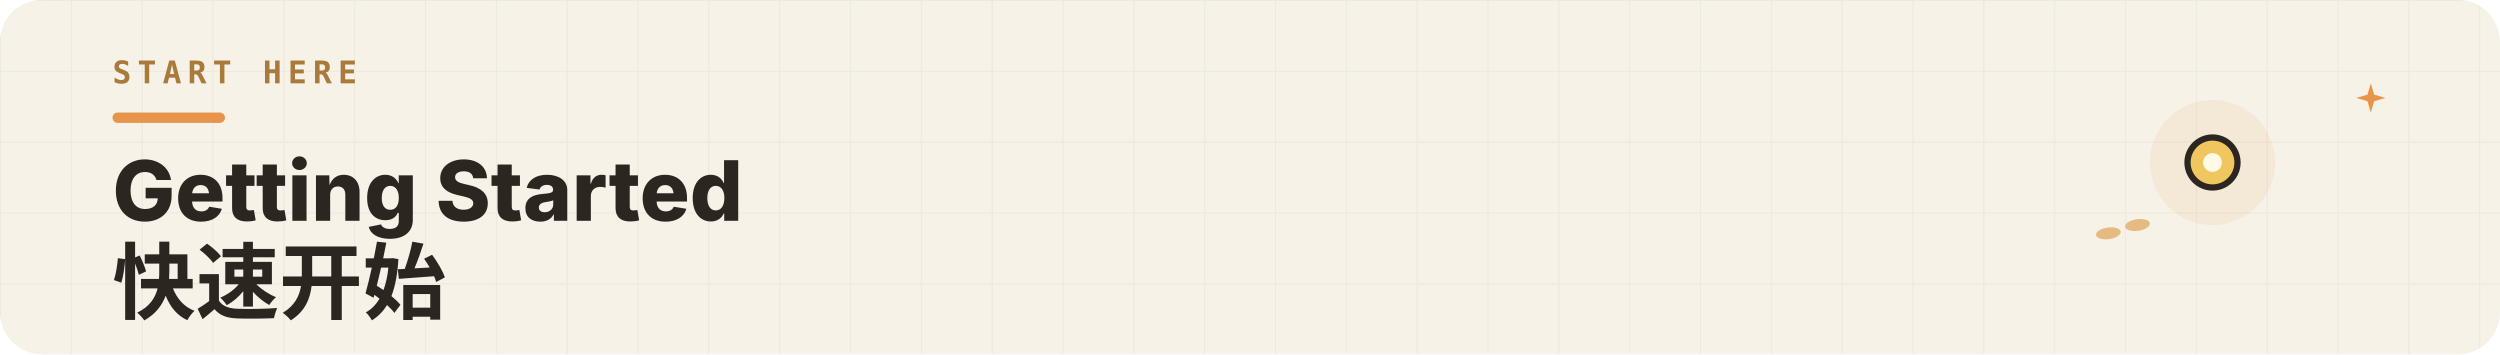
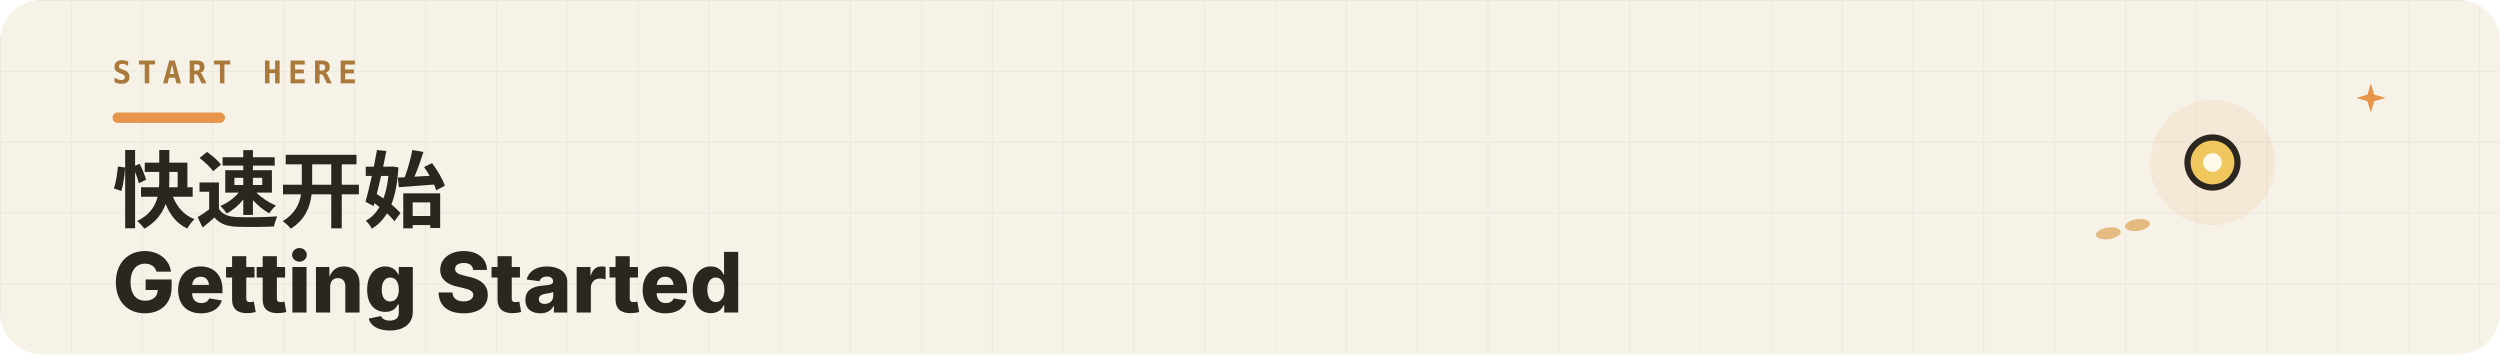
<svg xmlns="http://www.w3.org/2000/svg" width="1200" height="170" viewBox="0 0 1200 170" role="img" aria-label="Getting Started · 快速开始">
  <defs>
    <pattern id="g" width="34" height="34" patternUnits="userSpaceOnUse">
      <path d="M34 0H0V34" fill="none" stroke="#2B2620" stroke-opacity="0.045" />
    </pattern>
  </defs>
  <rect width="1200" height="170" rx="20" fill="#F6F2E8" />
  <rect width="1200" height="170" rx="20" fill="url(#g)" />
  <text x="54" y="40" font-family="ui-monospace, 'SF Mono', Menlo, monospace" font-size="15" font-weight="700" letter-spacing="3" fill="#A97A3B">START HERE</text>
  <rect x="54" y="54" width="54" height="5" rx="2.5" fill="#E8954C" />
-   <text x="54" y="106" font-family="-apple-system, BlinkMacSystemFont, 'Segoe UI', sans-serif" font-size="40" font-weight="800" fill="#2B2620">Getting Started</text>
-   <text x="54" y="150" font-family="-apple-system, BlinkMacSystemFont, 'Segoe UI', 'PingFang SC', sans-serif" font-size="40" font-weight="800" fill="#2B2620">快速开始</text>
+   <text x="54" y="106" font-family="-apple-system, BlinkMacSystemFont, 'Segoe UI', 'PingFang SC', sans-serif" font-size="40" font-weight="800" fill="#2B2620">快速开始</text>
+   <text x="54" y="150" font-family="-apple-system, BlinkMacSystemFont, 'Segoe UI', sans-serif" font-size="40" font-weight="800" fill="#2B2620">Getting Started</text>
  <circle cx="1062" cy="78" r="30" fill="#E8954C" opacity="0.12" />
  <circle cx="1062" cy="78" r="12" fill="#F0C75F" stroke="#2B2620" stroke-width="3" />
  <circle cx="1062" cy="78" r="4.5" fill="#FFF9E8" />
  <ellipse cx="1012" cy="112" rx="6" ry="2.8" fill="#D98E2B" opacity="0.55" transform="rotate(-8 1012 112)" />
  <ellipse cx="1026" cy="108" rx="6" ry="2.8" fill="#D98E2B" opacity="0.55" transform="rotate(-8 1026 108)" />
  <path d="M1138 40 L1139.6 45.4 L1145 47 L1139.6 48.6 L1138 54 L1136.4 48.6 L1131 47 L1136.4 45.4 Z" fill="#E8954C" />
</svg>
